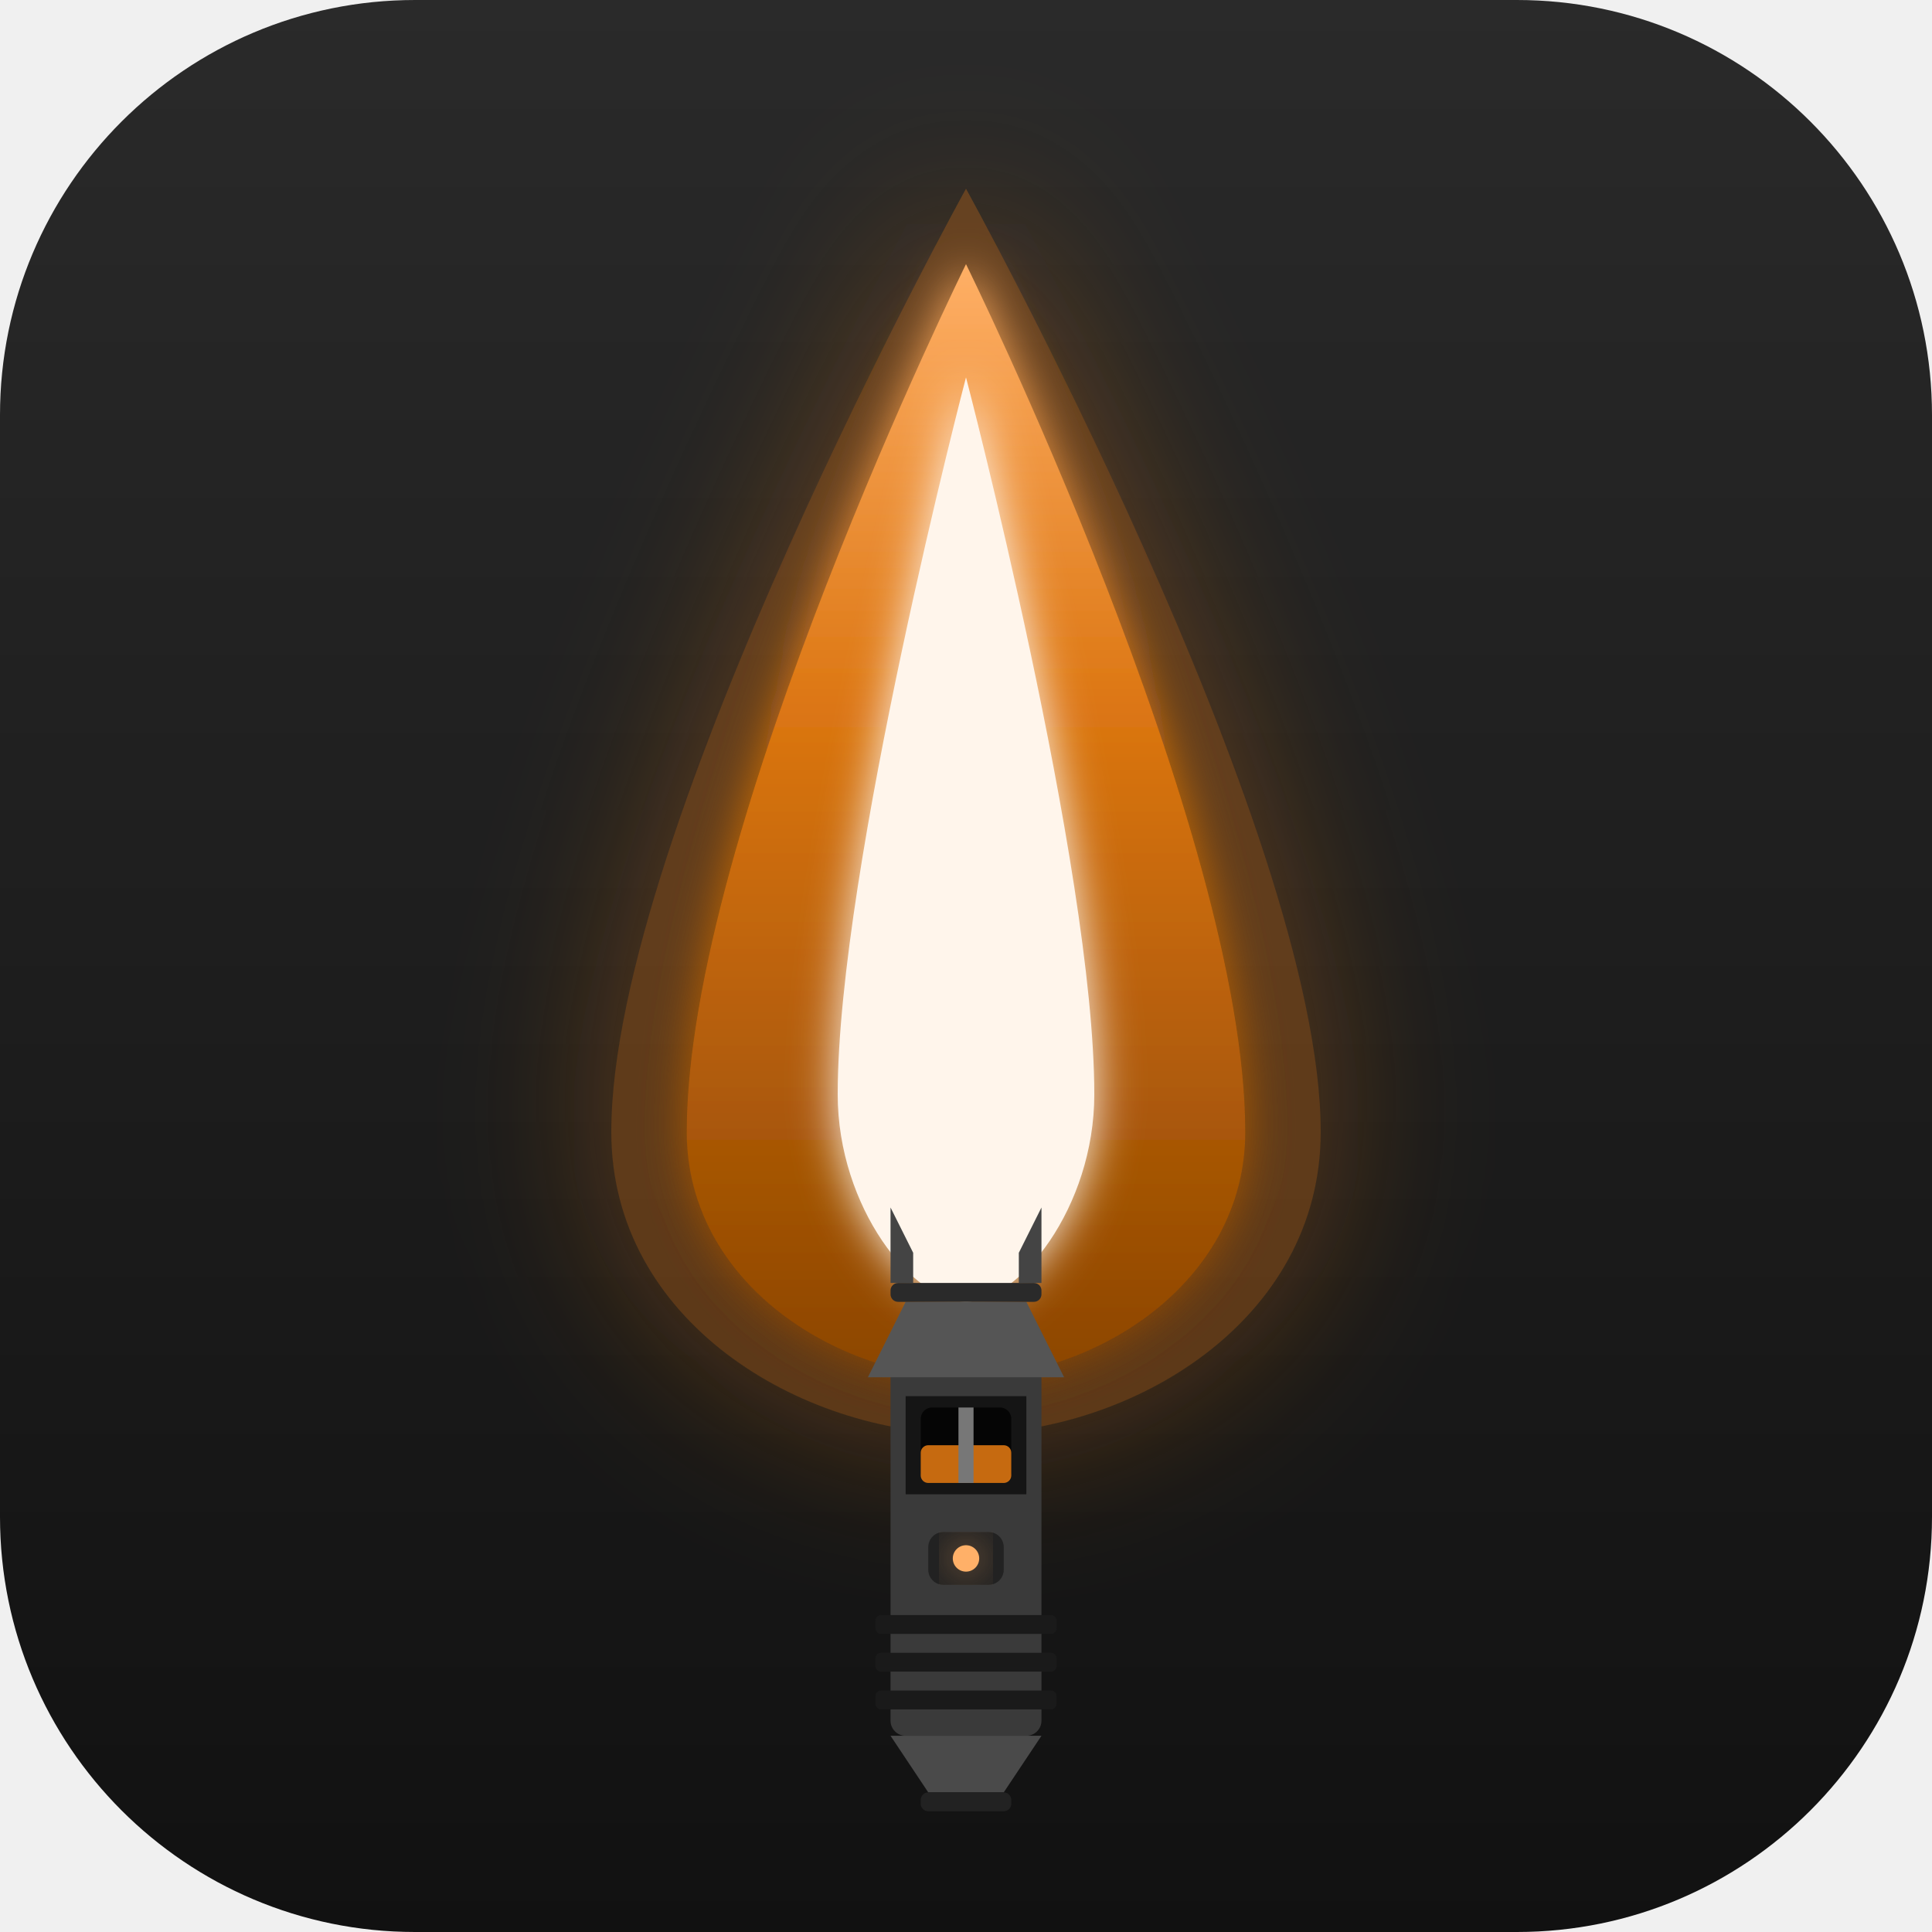
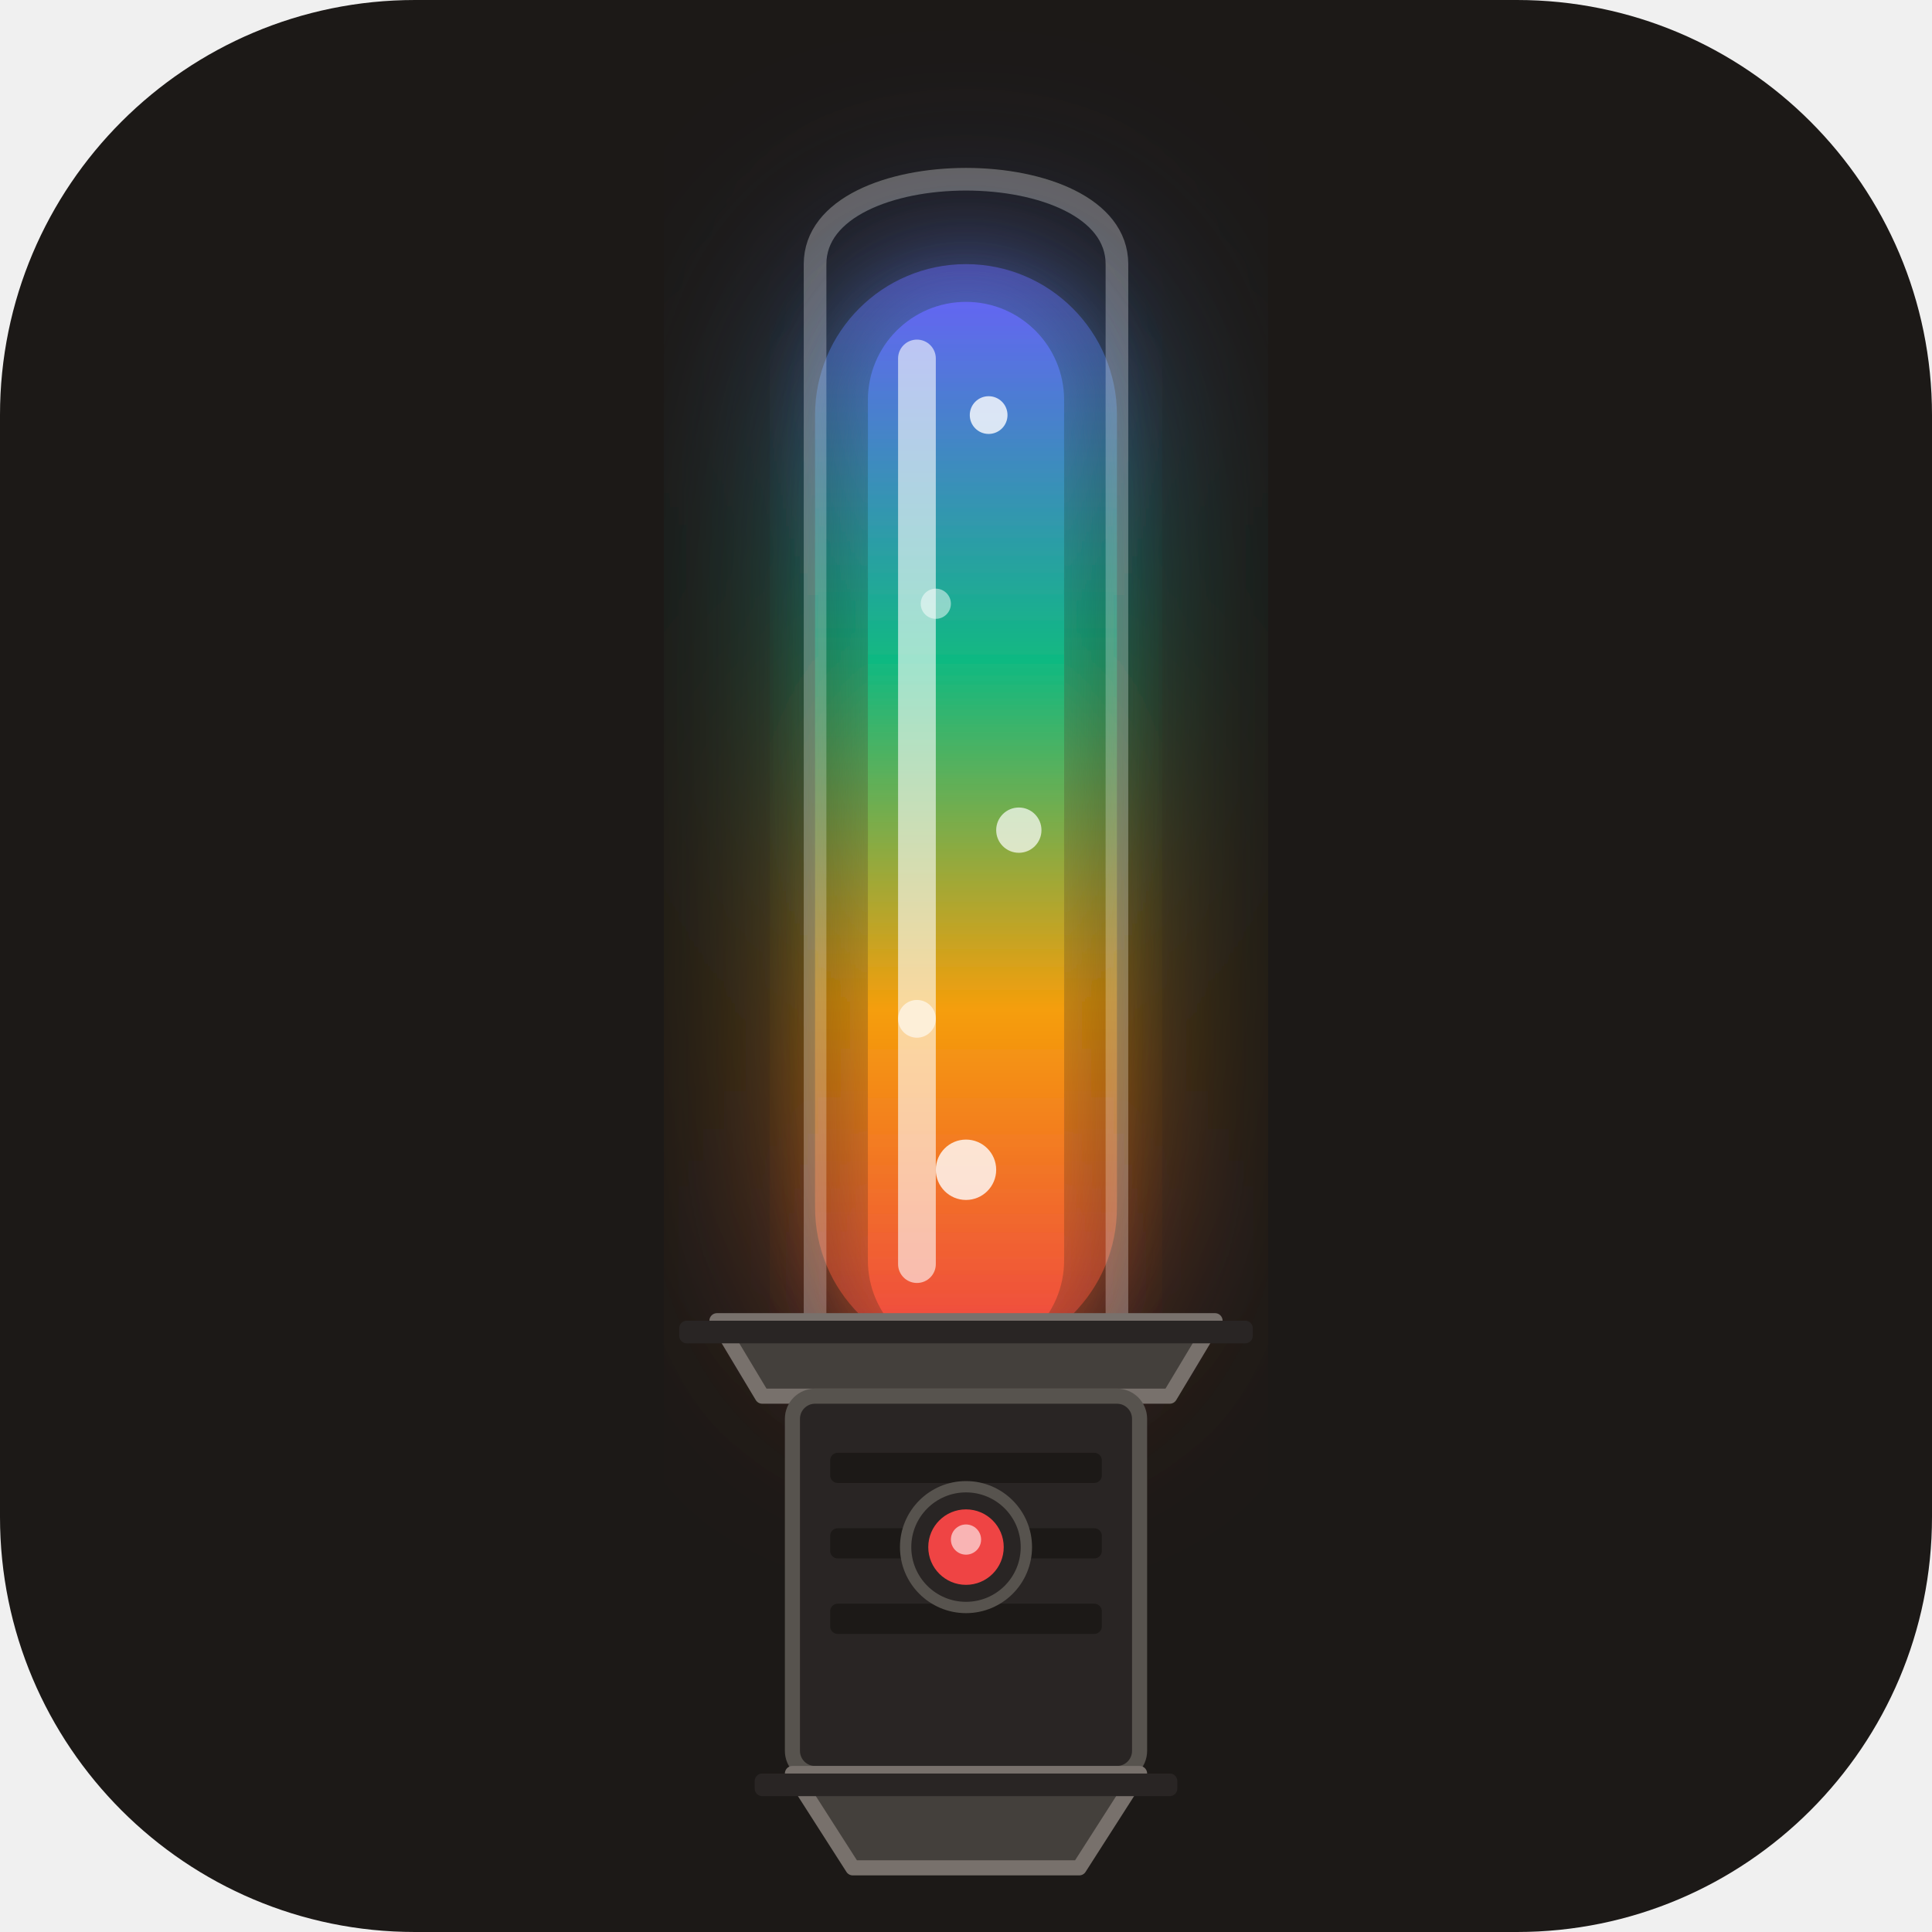
- <svg xmlns="http://www.w3.org/2000/svg" viewBox="0 0 512 512">
+ <svg xmlns="http://www.w3.org/2000/svg" viewBox="0 0 512 512" width="100%" height="100%">
  <defs>
-     <linearGradient id="bgGrad" x1="0%" y1="0%" x2="0%" y2="100%">
-       <stop offset="0%" stop-color="#2a2a2a" />
-       <stop offset="100%" stop-color="#111111" />
+     <linearGradient id="saberGlow" x1="0%" y1="100%" x2="0%" y2="0%">
+       <stop offset="0%" stop-color="#ef4444" />
+       <stop offset="33%" stop-color="#f59e0b" />
+       <stop offset="66%" stop-color="#10b981" />
+       <stop offset="100%" stop-color="#6366f1" />
    </linearGradient>
-     <linearGradient id="dropGrad" x1="0%" y1="0%" x2="0%" y2="100%">
-       <stop offset="0%" stop-color="#FFB067" />
-       <stop offset="40%" stop-color="#DC7612" />
-       <stop offset="100%" stop-color="#8B4500" />
-     </linearGradient>
-     <filter id="glowOuter" x="-50%" y="-50%" width="200%" height="200%">
-       <feGaussianBlur stdDeviation="22" result="blur" />
+     <filter id="glow" x="-50%" y="-50%" width="200%" height="200%">
+       <feGaussianBlur stdDeviation="15" result="blur" />
      <feComposite in="SourceGraphic" in2="blur" operator="over" />
    </filter>
-     <filter id="glowInner" x="-50%" y="-50%" width="200%" height="200%">
-       <feGaussianBlur stdDeviation="6" result="blur" />
+     <filter id="glow-intense" x="-50%" y="-50%" width="200%" height="200%">
+       <feGaussianBlur stdDeviation="28" result="blur" />
      <feComposite in="SourceGraphic" in2="blur" operator="over" />
    </filter>
  </defs>
-   <rect width="512" height="512" rx="110" fill="url(#bgGrad)" />
-   <path d="M 256,50 C 256,50 350,220 350,300 C 350,350 300,380 256,380 C 212,380 162,350 162,300 C 162,220 256,50 256,50 Z" fill="#DC7612" opacity="0.35" filter="url(#glowOuter)" />
-   <path d="M 256,70 C 256,70 330,220 330,300 C 330,340 290,365 256,365 C 222,365 182,340 182,300 C 182,220 256,70 256,70 Z" fill="url(#dropGrad)" filter="url(#glowInner)" />
-   <path d="M 256,100 C 256,100 290,230 290,290 C 290,320 270,345 256,345 C 242,345 222,320 222,290 C 222,230 256,100 256,100 Z" fill="#FFF5EB" filter="url(#glowInner)" />
-   <rect x="236" y="360" width="40" height="100" rx="4" fill="#3a3a3a" />
-   <rect x="240" y="370" width="32" height="26" fill="#151515" />
-   <rect x="244" y="373" width="24" height="20" rx="3" fill="#050505" />
-   <rect x="244" y="383" width="24" height="10" rx="2" fill="#DC7612" opacity="0.9" />
-   <rect x="254" y="373" width="4" height="20" fill="#777" />
-   <rect x="246" y="406" width="20" height="14" rx="4" fill="#222" />
-   <circle cx="256" cy="413" r="3.5" fill="#FFB067" filter="url(#glowInner)" />
-   <rect x="232" y="428" width="48" height="5" rx="1.5" fill="#1a1a1a" />
-   <rect x="232" y="438" width="48" height="5" rx="1.5" fill="#1a1a1a" />
-   <rect x="232" y="448" width="48" height="5" rx="1.5" fill="#1a1a1a" />
-   <path d="M 230 365 L 282 365 L 272 345 L 240 345 Z" fill="#555" />
-   <rect x="236" y="340" width="40" height="5" rx="2" fill="#2a2a2a" />
-   <path d="M 236 340 L 236 320 L 242 332 L 242 340 Z" fill="#444" />
-   <path d="M 276 340 L 276 320 L 270 332 L 270 340 Z" fill="#444" />
-   <path d="M 236 460 L 276 460 L 266 475 L 246 475 Z" fill="#4a4a4a" />
-   <rect x="244" y="475" width="24" height="5" rx="2" fill="#222" />
+   <rect width="512" height="512" rx="110" fill="#1c1917" />
+   <rect x="216" y="70" width="80" height="290" rx="40" fill="url(#saberGlow)" filter="url(#glow-intense)" opacity="0.6" />
+   <path d="M216 70 C216 40, 296 40, 296 70 L296 360 C296 380, 216 380, 216 360 Z" fill="none" stroke="#ffffff" stroke-width="6" opacity="0.3" />
+   <rect x="230" y="80" width="52" height="280" rx="26" fill="url(#saberGlow)" filter="url(#glow)" />
+   <rect x="238" y="90" width="10" height="250" rx="5" fill="#ffffff" opacity="0.6" />
+   <circle cx="256" cy="310" r="8" fill="#ffffff" opacity="0.8" />
+   <circle cx="243" cy="270" r="5" fill="#ffffff" opacity="0.6" />
+   <circle cx="270" cy="220" r="6" fill="#ffffff" opacity="0.7" />
+   <circle cx="248" cy="160" r="4" fill="#ffffff" opacity="0.5" />
+   <circle cx="262" cy="110" r="5" fill="#ffffff" opacity="0.8" />
+   <path d="M190 350 L322 350 L310 370 L202 370 Z" fill="#44403c" stroke="#78716c" stroke-width="4" stroke-linejoin="round" />
+   <rect x="180" y="350" width="152" height="6" rx="2" fill="#292524" />
+   <rect x="210" y="370" width="92" height="100" rx="6" fill="#292524" stroke="#57534e" stroke-width="4" />
+   <rect x="220" y="385" width="72" height="8" rx="2" fill="#1c1917" />
+   <rect x="220" y="405" width="72" height="8" rx="2" fill="#1c1917" />
+   <rect x="220" y="425" width="72" height="8" rx="2" fill="#1c1917" />
+   <circle cx="256" cy="410" r="16" fill="#292524" stroke="#57534e" stroke-width="3" />
+   <circle cx="256" cy="410" r="10" fill="#ef4444" />
+   <circle cx="256" cy="408" r="4" fill="#ffffff" opacity="0.6" />
+   <path d="M210 470 L302 470 L286 495 L226 495 Z" fill="#44403c" stroke="#78716c" stroke-width="4" stroke-linejoin="round" />
+   <rect x="200" y="470" width="112" height="6" rx="2" fill="#292524" />
</svg>
